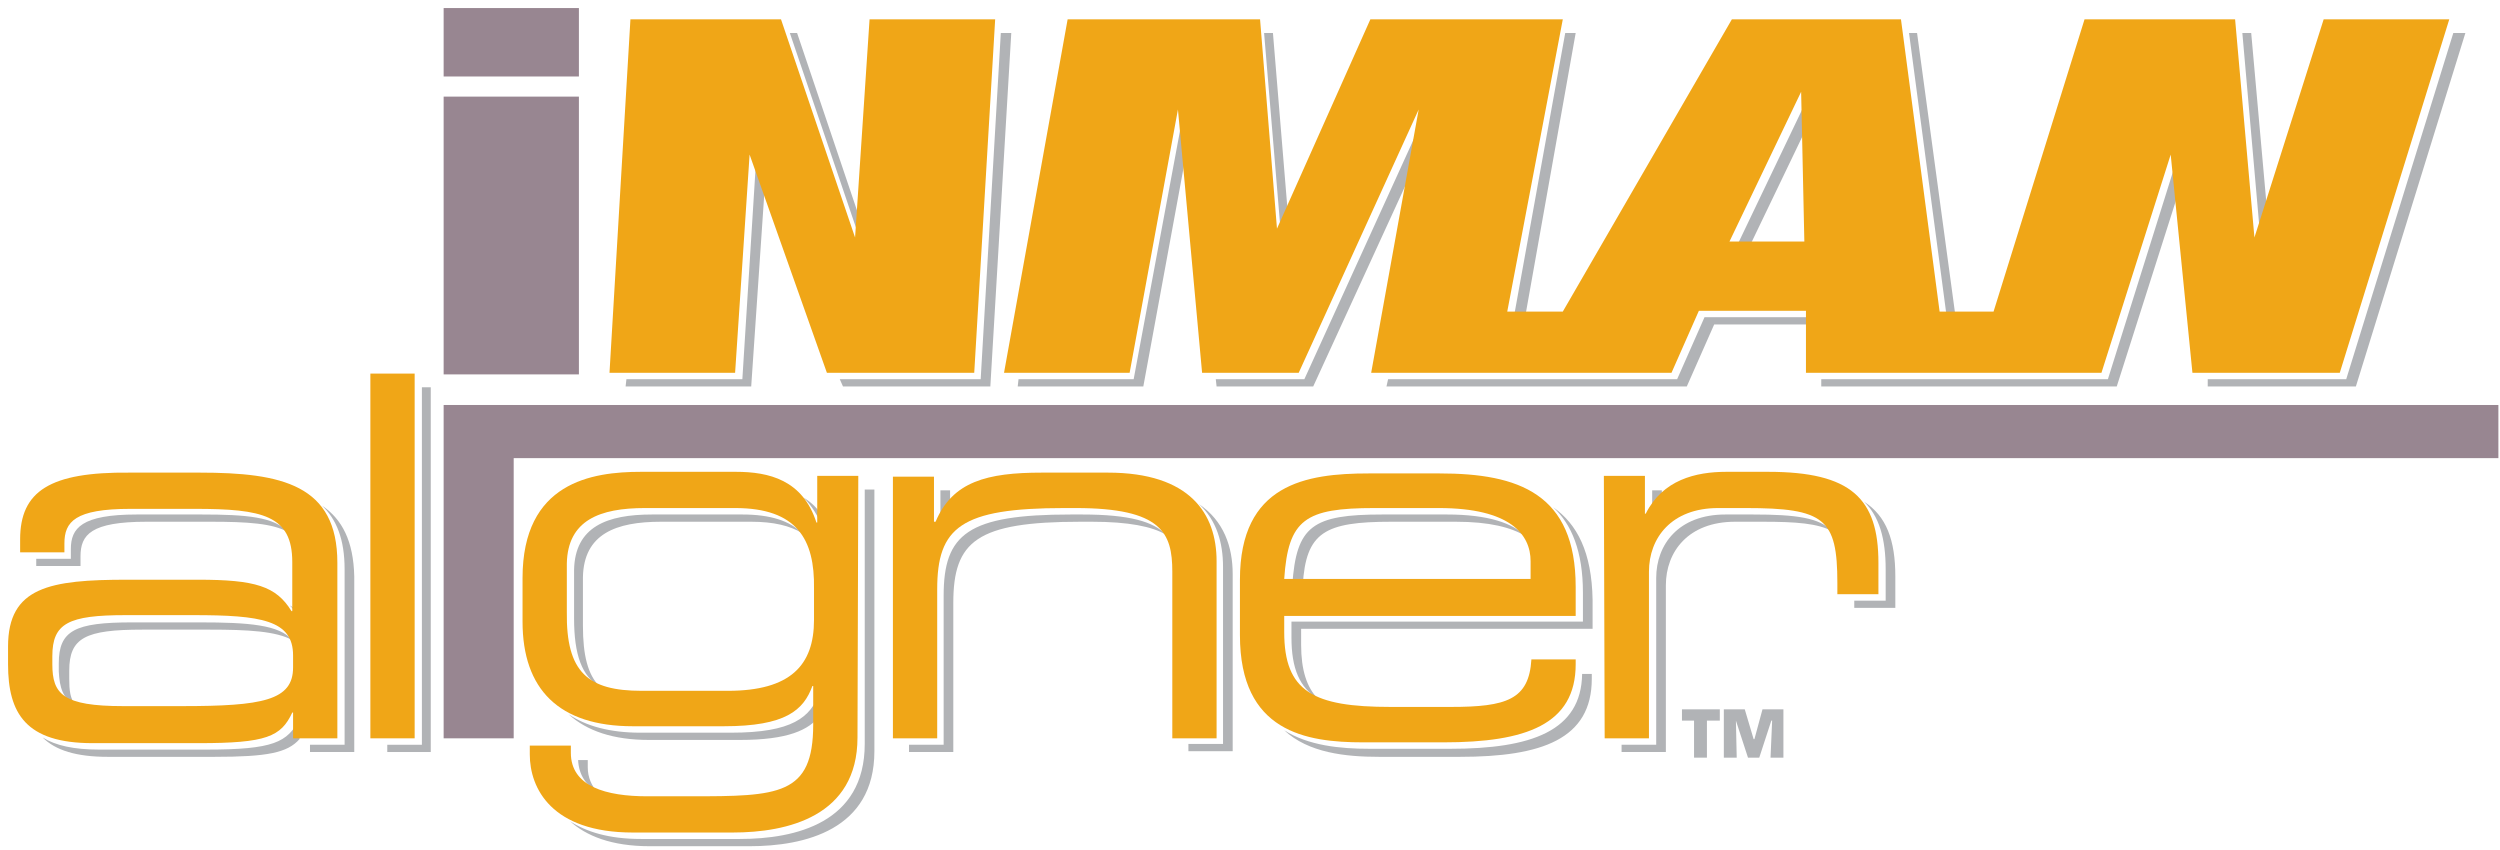
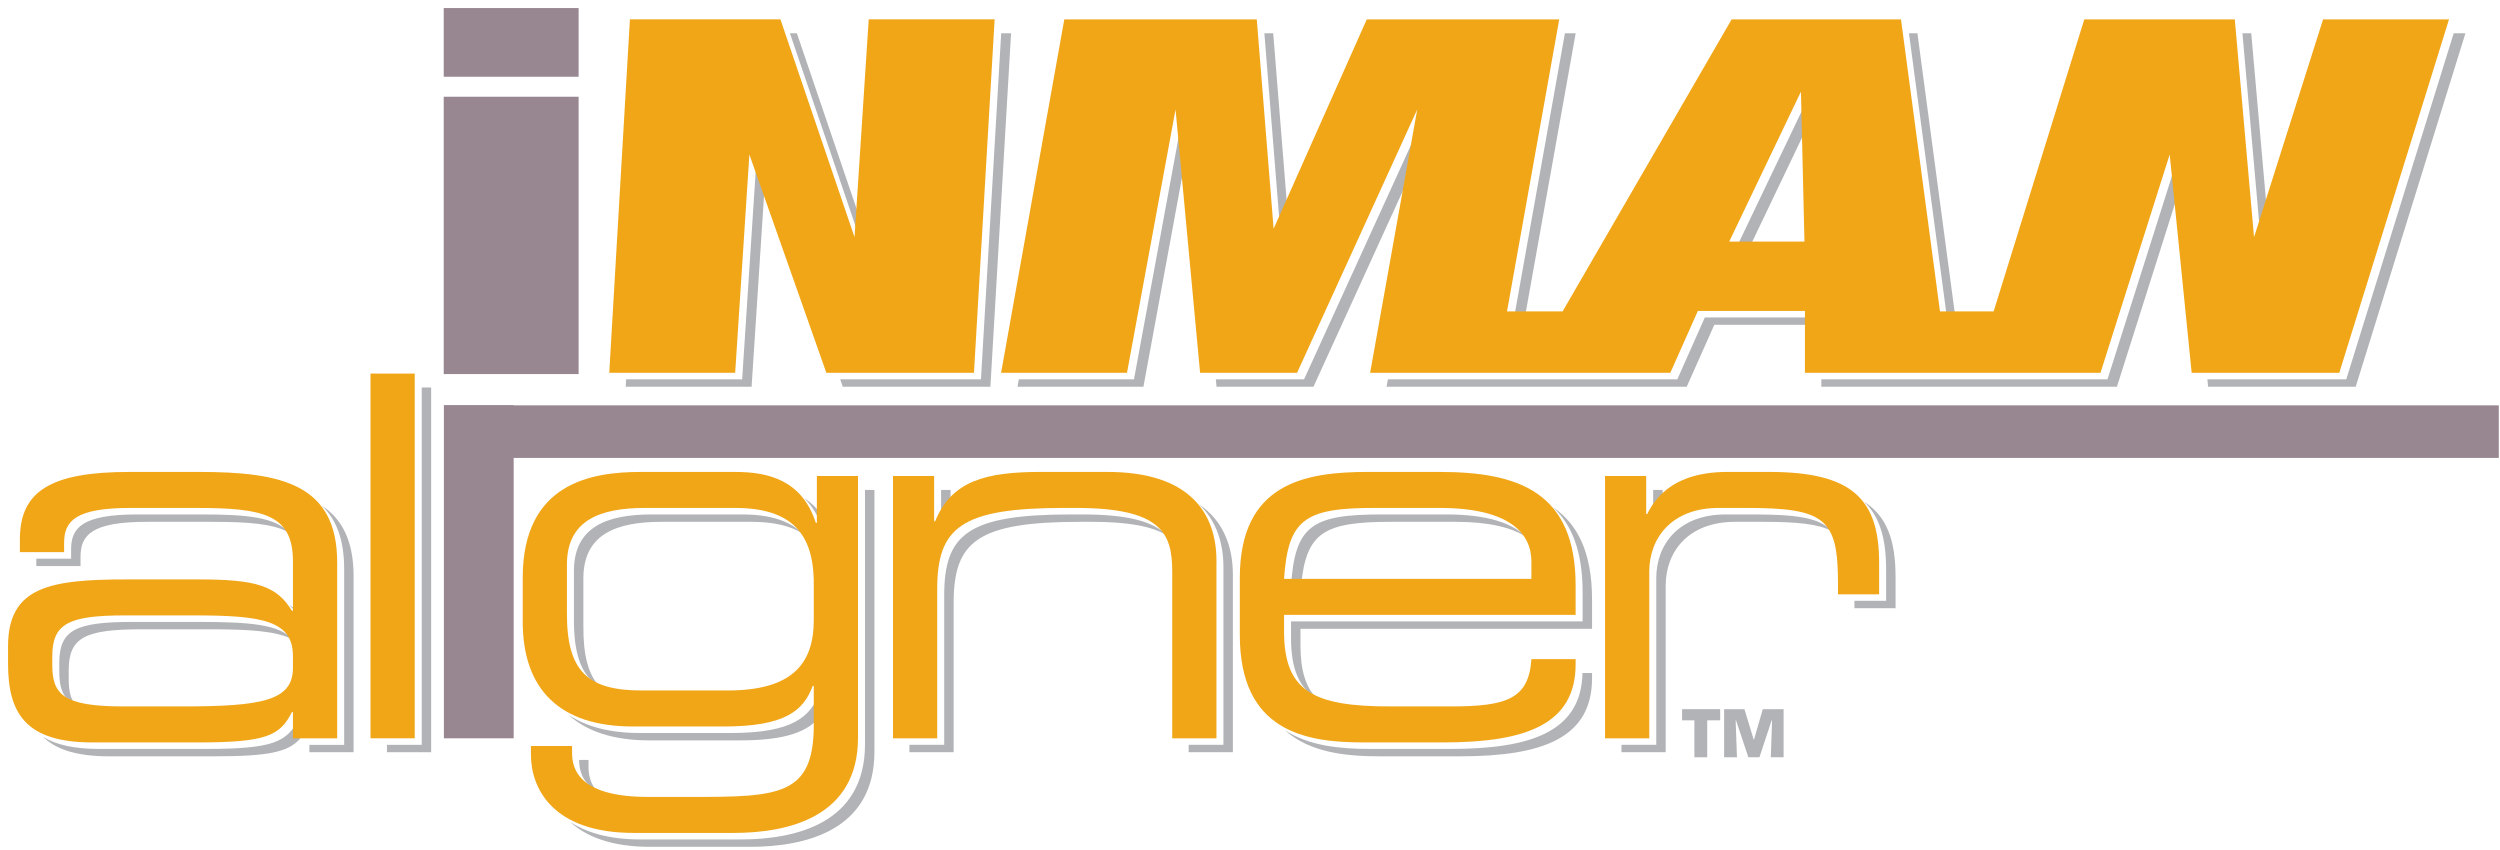
- <svg xmlns="http://www.w3.org/2000/svg" version="1.1" id="Layer_1" x="0px" y="0px" viewBox="0 0 310.5 105.5" enable-background="new 0 0 310.5 105.5" xml:space="preserve">
-   <polygon fill="#B1B3B6" points="212,89.5 213.6,89.5 213.6,88.1 208.9,88.1 208.9,89.5 210.4,89.5 210.4,94.1 212,94.1 " />
-   <polygon fill="#B1B3B6" points="215.6,89.5 215.6,89.5 217.1,94.1 218.5,94.1 220,89.5 220.1,89.5 219.9,94.1 221.5,94.1   221.5,88.1 218.9,88.1 217.9,91.8 217.8,91.8 216.7,88.1 214.1,88.1 214.1,94.1 215.7,94.1 " />
+ <svg xmlns="http://www.w3.org/2000/svg" version="1.1" id="Layer_1" x="0px" y="0px" width="310.5px" height="105.5px" viewBox="0 0 310.5 105.5" enable-background="new 0 0 310.5 105.5" xml:space="preserve">
  <g>
-     <path fill="#B1B3B6" d="M10,70.3v-1.2c0-2.7,1.3-4.3,8.2-4.3h8c4.5,0,7.7,0.2,9.6,1.3c-1.7-1.9-5.2-2.2-10.8-2.2h-8   c-6.9,0-8.2,1.7-8.2,4.3v1.2H4.5v0.9H10z" />
-     <path fill="#B1B3B6" d="M36,75.2c0.4,0.4,0.8,0.9,1.2,1.5h0.1v-0.5C36.9,75.8,36.4,75.4,36,75.2z" />
-     <path fill="#B1B3B6" d="M40,62.8c1.8,1.7,2.8,4.2,2.8,7.9v21.8h-4.3v0.9h5.5V71.6C43.9,67.2,42.5,64.5,40,62.8z" />
-     <path fill="#B1B3B6" d="M9.4,87.6c-0.7-0.8-0.8-1.9-0.8-3.3v-1c0-4.1,2-5.1,9.1-5.1H26c4.9,0,8.3,0.2,10.3,1.3   c-1.6-1.9-5.4-2.2-11.5-2.2h-8.4c-7.1,0-9.1,1-9.1,5.1v1C7.4,85.4,7.8,86.8,9.4,87.6z" />
-     <path fill="#B1B3B6" d="M37.3,89.3h-0.1c-1.5,2.9-3.2,3.8-11.6,3.8H12.3c-3.1,0-5.4-0.5-7-1.5c1.6,1.6,4.2,2.4,8.1,2.4h13.2   c6.6,0,9.1-0.5,10.6-2.2L37.3,89.3L37.3,89.3z" />
+     <polygon fill="#B1B3B6" points="212.037,89.465 213.646,89.465 213.646,88.08 208.916,88.08 208.916,89.465 210.443,89.465    210.443,94.053 212.037,94.053 212.037,89.465  " />
+     <polygon fill="#B1B3B6" points="215.568,89.473 215.617,89.473 217.146,94.053 218.523,94.053 220.037,89.473 220.092,89.473    219.934,94.053 221.525,94.053 221.525,88.08 218.938,88.08 217.855,91.83 217.799,91.83 216.66,88.08 214.135,88.08    214.135,94.053 215.729,94.053 215.568,89.473  " />
+     <g>
+       <path fill-rule="evenodd" clip-rule="evenodd" fill="#B1B3B6" d="M10.003,70.303v-1.15c0-2.682,1.341-4.342,8.239-4.342h8.048    c4.506,0,7.65,0.228,9.612,1.328c-1.745-1.903-5.235-2.246-10.785-2.246h-8.047c-6.898,0-8.239,1.662-8.239,4.344v1.15H4.51v0.916    H10.003z" />
+       <path fill-rule="evenodd" clip-rule="evenodd" fill="#B1B3B6" d="M35.959,75.153c0.427,0.43,0.807,0.931,1.165,1.515h0.128V76.2    C36.867,75.792,36.441,75.446,35.959,75.153z" />
+       <path fill-rule="evenodd" clip-rule="evenodd" fill="#B1B3B6" d="M39.987,62.811c1.773,1.691,2.758,4.189,2.758,7.854v21.844    h-4.32v0.916h5.493V71.58C43.917,67.179,42.488,64.47,39.987,62.811z" />
+       <path fill-rule="evenodd" clip-rule="evenodd" fill="#B1B3B6" d="M9.377,87.571c-0.652-0.808-0.843-1.89-0.843-3.282v-1.021    c0-4.088,1.98-5.109,9.069-5.109h8.431c4.931,0,8.322,0.204,10.296,1.262c-1.608-1.868-5.358-2.178-11.469-2.178H16.43    c-7.089,0-9.069,1.021-9.069,5.109v1.021C7.361,85.385,7.757,86.75,9.377,87.571z" />
+       <path fill-rule="evenodd" clip-rule="evenodd" fill="#B1B3B6" d="M37.252,89.25h-0.128c-1.469,2.938-3.193,3.768-11.624,3.768    H12.343c-3.122,0-5.377-0.516-6.976-1.483c1.598,1.552,4.161,2.399,8.148,2.399h13.157c6.628,0,9.106-0.519,10.579-2.165V89.25z" />
+     </g>
+     <polygon fill="#B1B3B6" points="52.378,48.125 52.378,92.508 48.058,92.508 48.058,93.424 53.55,93.424 53.55,48.125  " />
+     <g>
+       <path fill-rule="evenodd" clip-rule="evenodd" fill="#B1B3B6" d="M74.247,98.391c-0.732-0.784-1.153-1.805-1.153-3.115v-0.895    h-1.171C71.929,96.269,72.815,97.549,74.247,98.391z" />
+       <path fill-rule="evenodd" clip-rule="evenodd" fill="#B1B3B6" d="M92.167,63.893H80.991c-5.621,0-9.645,1.533-9.708,6.898v6.004    c-0.039,4.559,0.952,7.186,3.247,8.546c-1.463-1.513-2.106-3.938-2.074-7.63v-6.004c0.063-5.365,4.087-6.896,9.708-6.896H93.34    c2.764,0,4.806,0.506,6.298,1.423C98.119,64.735,95.744,63.893,92.167,63.893z" />
+       <path fill-rule="evenodd" clip-rule="evenodd" fill="#B1B3B6" d="M90.762,91.039H79.458c-3.72,0-6.664-0.786-8.862-2.269    c2.273,2.08,5.609,3.185,10.035,3.185h11.305c5.872,0,8.553-1.165,10.004-3.088v-2.875h-0.127    C100.662,89.059,98.427,91.039,90.762,91.039z" />
+       <path fill-rule="evenodd" clip-rule="evenodd" fill="#B1B3B6" d="M107.433,60.85v31.594c0,9.836-8.623,11.816-15.457,11.816    H79.585c-3.987,0-6.804-0.875-8.77-2.181c1.951,1.802,5.081,3.097,9.942,3.097h12.391c6.833,0,15.456-1.98,15.456-11.816V60.85    H107.433z" />
+       <path fill-rule="evenodd" clip-rule="evenodd" fill="#B1B3B6" d="M102.195,65.746h0.127v-1.36    c-0.684-1.106-1.52-1.931-2.464-2.528C100.834,62.785,101.641,64.043,102.195,65.746z" />
+     </g>
+     <g>
+       <path fill="#B1B3B6" d="M134.45,63.893h-1.405c-12.838,0-15.776,2.428-15.776,10.092v18.523h-4.32v0.916h5.493V74.9    c0-7.664,2.938-10.09,15.776-10.09h1.405c4.596,0,7.454,0.584,9.226,1.629C143.28,64.824,140.25,63.893,134.45,63.893z" />
+       <path fill="#B1B3B6" d="M116.886,65.555h0.128c0.298-0.736,0.65-1.38,1.045-1.957V60.85h-1.173V65.555z" />
+       <path fill="#B1B3B6" d="M148.91,62.635c2.188,2.038,3.041,4.845,3.041,7.838v22.035h-4.32v0.916h5.493V71.389    C153.124,67.913,151.968,64.693,148.91,62.635z" />
+     </g>
+     <g>
+       <path fill-rule="evenodd" clip-rule="evenodd" fill="#B1B3B6" d="M172.76,64.811h8.047c4.154,0,6.903,0.722,8.67,1.821    c-1.61-1.604-4.621-2.739-9.842-2.739h-8.049c-8.686,0-10.729,1.406-11.24,8.814h1.254    C162.224,66.11,164.451,64.811,172.76,64.811z" />
+       <path fill-rule="evenodd" clip-rule="evenodd" fill="#B1B3B6" d="M180.145,93.018h-9.963c-3.678,0-7.623-0.358-10.592-2.335    c3.044,2.788,7.578,3.251,11.766,3.251h9.963c10.219,0,16.414-2.234,16.414-9.707v-0.639h-1.187    C196.388,90.831,190.233,93.018,180.145,93.018z" />
+       <path fill-rule="evenodd" clip-rule="evenodd" fill="#B1B3B6" d="M192.865,62.982c2.343,2.146,3.695,5.479,3.695,10.555v3.641    h-36.215v2.045c0,3.85,0.979,6.207,3.251,7.593c-1.438-1.438-2.077-3.57-2.077-6.677v-2.045h36.213v-3.641    C197.732,68.585,195.921,65.05,192.865,62.982z" />
+     </g>
+     <g>
+       <path fill="#B1B3B6" d="M205.324,64.66h0.127c0.303-0.625,0.657-1.172,1.045-1.663V60.85h-1.172V64.66z" />
+       <path fill="#B1B3B6" d="M231.517,62.317c1.947,1.833,2.739,4.58,2.739,8.411v3.895h-3.936v0.916h5.109v-3.895    C235.43,67.115,234.336,64.091,231.517,62.317z" />
+       <path fill="#B1B3B6" d="M217.715,63.893h-3.387c-5.811,0-8.621,3.705-8.621,7.922v20.693h-4.32v0.916h5.492V72.73    c0-4.217,2.811-7.92,8.623-7.92h3.385c4.24,0,6.95,0.243,8.663,1.172C226.012,64.288,223.099,63.893,217.715,63.893z" />
+     </g>
+     <g>
+       <polygon fill="#B1B3B6" points="159.051,29.222 159.981,27.131 158.133,4.131 157.034,4.131   " />
+       <polygon fill="#B1B3B6" points="188.041,39.487 189.377,39.487 195.701,4.131 194.363,4.131   " />
+       <polygon fill="#B1B3B6" points="107.001,30.267 107.14,28.143 98.971,4.131 98.11,4.131   " />
+       <polygon fill="#B1B3B6" points="280.818,30.267 281.673,27.571 279.604,4.131 278.511,4.131   " />
+       <polygon fill="#B1B3B6" points="215.635,30.82 217.247,30.82 224.622,15.4 224.547,12.191   " />
+       <polygon fill="#B1B3B6" points="241.814,39.487 242.866,39.487 238.145,4.131 237.093,4.131   " />
+       <polygon fill="#B1B3B6" points="124.347,4.131 121.834,47.113 104.35,47.113 104.673,48.029 123.007,48.029 125.574,4.131   " />
+       <polygon fill="#B1B3B6" points="93.941,20 92.176,47.113 77.765,47.113 77.711,48.029 93.349,48.029 94.981,22.95   " />
+       <polygon fill="#B1B3B6" points="270.346,20 261.75,47.113 226.211,47.113 226.211,48.029 262.922,48.029 270.698,23.5   " />
+       <polygon fill="#B1B3B6" points="304.749,4.131 291.408,47.113 274.154,47.113 274.246,48.029 292.58,48.029 306.207,4.131   " />
+       <polygon fill="#B1B3B6" points="225.043,39.427 211.74,39.427 208.322,47.113 172.375,47.113 172.211,48.029 209.494,48.029     212.914,40.344 225.043,40.344   " />
+       <polygon fill="#B1B3B6" points="176.889,14.405 161.963,47.113 151.006,47.113 151.091,48.029 163.135,48.029 175.864,20.134       " />
+       <polygon fill="#B1B3B6" points="146.87,14.405 140.841,47.113 126.54,47.113 126.376,48.029 142.014,48.029 147.321,19.239   " />
+     </g>
+     <path fill-rule="evenodd" clip-rule="evenodd" fill="#F0A617" d="M36.384,91.697h5.493V69.854c0-9.707-6.898-11.24-17.117-11.24   h-8.686c-9.836,0-13.604,2.426-13.604,8.367v1.596h5.493v-1.148c0-2.684,1.341-4.344,8.239-4.344h8.047   c8.431,0,12.136,0.766,12.136,6.643v6.131h-0.128c-1.916-3.129-4.471-3.896-11.624-3.896h-8.814C6.237,71.961,1,72.855,1,80.266   v2.172c0,6.131,2.171,9.771,10.475,9.771h13.157c8.431,0,10.155-0.83,11.624-3.77h0.128V91.697L36.384,91.697z M36.384,82.947   c0,4.088-3.833,4.791-13.796,4.791h-7.281c-7.537,0-8.814-1.533-8.814-5.174v-1.021c0-4.088,1.98-5.111,9.069-5.111h8.431   c8.431,0,12.391,0.576,12.391,5.047V82.947L36.384,82.947z" />
+     <polygon fill="#F0A617" points="46.017,91.697 51.509,91.697 51.509,46.398 46.017,46.398 46.017,91.697  " />
+     <polygon fill-rule="evenodd" clip-rule="evenodd" fill="#988691" points="55.131,91.697 63.798,91.697 63.798,50.329    55.131,50.329 55.131,91.697  " />
+     <path fill-rule="evenodd" clip-rule="evenodd" fill="#F0A617" d="M101.071,77.008c0,5.621-2.874,8.75-10.73,8.75H79.739   c-6.706,0-9.389-2.299-9.325-9.771v-6.004c0.064-5.365,4.087-6.898,9.708-6.898h11.177c7.728,0,9.9,3.896,9.772,9.963V77.008   L101.071,77.008z M106.564,59.123h-5.109v5.813h-0.128c-1.724-5.301-5.876-6.322-10.027-6.322H79.611   c-6.132,0-14.69,1.342-14.69,13.156v5.43c0,8.367,4.535,13.029,13.668,13.029h11.305c7.665,0,9.9-1.98,11.049-5.045h0.128v4.854   c0,8.814-4.343,8.941-15.201,8.941h-5.365c-5.109,0-9.453-1.213-9.453-5.43v-0.893h-5.11v1.086c0,4.15,2.683,9.707,12.774,9.707   h12.391c6.833,0,15.456-1.98,15.456-11.816V59.123L106.564,59.123z" />
+     <path fill="#F0A617" d="M110.909,91.697h5.493V73.176c0-7.664,2.938-10.092,15.776-10.092h1.405c10.667,0,12.008,3.129,12.008,7.92   v20.693h5.493V69.662c0-5.875-3.257-11.049-13.541-11.049h-8.239c-6.834,0-11.114,1.086-13.157,6.131h-0.128v-5.621h-5.109V91.697   L110.909,91.697z" />
+     <path fill-rule="evenodd" clip-rule="evenodd" fill="#F0A617" d="M190.199,71.898h-30.721c0.51-7.41,2.555-8.814,11.24-8.814h8.047   c8.943,0,11.434,3.322,11.434,6.643V71.898L190.199,71.898z M153.985,78.859c0,12.008,8.175,13.35,15.33,13.35h9.963   c10.219,0,16.414-2.236,16.414-9.709v-0.639h-5.492c-0.32,4.982-3.129,5.877-10.027,5.877h-7.537   c-9.58,0-13.156-1.916-13.156-9.326v-2.043h36.213v-3.641c0-11.625-7.09-14.115-16.926-14.115h-8.813   c-7.793,0-15.968,1.342-15.968,13.156V78.859L153.985,78.859z" />
+     <path fill="#F0A617" d="M199.346,91.697h5.492V71.004c0-4.215,2.811-7.92,8.623-7.92h3.385c9.773,0,11.434,1.277,11.434,9.324   v1.406h5.109v-3.896c0-7.984-3.387-11.305-13.668-11.305h-5.174c-3.77,0-7.92,1.021-9.963,5.236h-0.129v-4.727h-5.109V91.697   L199.346,91.697z" />
+     <path fill="#F0A617" d="M75.67,46.303l2.566-43.898H96.93l9.203,27.052l1.762-27.052h15.638l-2.566,43.898h-18.334l-9.56-27.114   l-1.765,27.114H75.67L75.67,46.303z M224.113,30.01l-0.436-18.629l-8.91,18.629H224.113L224.113,30.01z M187.172,38.677h6.902   l20.998-36.271h21.031l4.844,36.271h6.662l11.26-36.271h18.693l2.389,27.052l8.576-27.052h15.639l-13.627,43.898h-18.334   l-2.729-27.114l-8.596,27.114H224.17l0.004-7.686h-13.301l-3.42,7.686H170.17l5.85-32.708l-14.926,32.708H149.05l-3.048-32.708   l-6.029,32.708h-15.638l7.851-43.898h23.906l2.09,26.007l11.57-26.007h23.906L187.172,38.677L187.172,38.677z" />
+     <polygon fill="#988691" points="55.11,46.459 55.11,12.015 71.863,12.015 71.863,46.459 55.11,46.459  " />
+     <polygon fill="#988691" points="55.11,9.532 55.11,1 71.863,1 71.863,9.532 55.11,9.532  " />
+     <polygon fill="#988691" points="310.348,56.873 310.348,50.344 55.151,50.344 55.151,56.873 310.348,56.873  " />
  </g>
-   <polygon fill="#B1B3B6" points="52.4,48.1 52.4,92.5 48.1,92.5 48.1,93.4 53.5,93.4 53.5,48.1 " />
-   <g>
-     <path fill="#B1B3B6" d="M74.2,98.4c-0.7-0.8-1.2-1.8-1.2-3.1v-0.9h-1.2C71.9,96.3,72.8,97.5,74.2,98.4z" />
-     <path fill="#B1B3B6" d="M92.2,63.9H81c-5.6,0-9.6,1.5-9.7,6.9v6c0,4.6,1,7.2,3.2,8.5c-1.5-1.5-2.1-3.9-2.1-7.6v-6   c0.1-5.4,4.1-6.9,9.7-6.9h11.2c2.8,0,4.8,0.5,6.3,1.4C98.1,64.7,95.7,63.9,92.2,63.9z" />
-     <path fill="#B1B3B6" d="M90.8,91H79.5c-3.7,0-6.7-0.8-8.9-2.3c2.3,2.1,5.6,3.2,10,3.2h11.3c5.9,0,8.6-1.2,10-3.1V86h-0.1   C100.7,89.1,98.4,91,90.8,91z" />
-     <path fill="#B1B3B6" d="M107.4,60.8v31.6c0,9.8-8.6,11.8-15.5,11.8H79.6c-4,0-6.8-0.9-8.8-2.2c2,1.8,5.1,3.1,9.9,3.1h12.4   c6.8,0,15.5-2,15.5-11.8V60.8H107.4z" />
-     <path fill="#B1B3B6" d="M102.2,65.7h0.1v-1.4c-0.7-1.1-1.5-1.9-2.5-2.5C100.8,62.8,101.6,64,102.2,65.7z" />
-   </g>
-   <g>
-     <path fill="#B1B3B6" d="M134.4,63.9H133c-12.8,0-15.8,2.4-15.8,10.1v18.5h-4.3v0.9h5.5V74.9c0-7.7,2.9-10.1,15.8-10.1h1.4   c4.6,0,7.5,0.6,9.2,1.6C143.3,64.8,140.3,63.9,134.4,63.9z" />
-     <path fill="#B1B3B6" d="M116.9,65.6h0.1c0.3-0.7,0.7-1.4,1-2v-2.7h-1.2V65.6z" />
-     <path fill="#B1B3B6" d="M148.9,62.6c2.2,2,3,4.8,3,7.8v22h-4.3v0.9h5.5v-22C153.1,67.9,152,64.7,148.9,62.6z" />
-   </g>
-   <g>
-     <path fill="#B1B3B6" d="M172.8,64.8h8c4.2,0,6.9,0.7,8.7,1.8c-1.6-1.6-4.6-2.7-9.8-2.7h-8c-8.7,0-10.7,1.4-11.2,8.8h1.3   C162.2,66.1,164.5,64.8,172.8,64.8z" />
-     <path fill="#B1B3B6" d="M180.1,93h-10c-3.7,0-7.6-0.4-10.6-2.3c3,2.8,7.6,3.3,11.8,3.3h10c10.2,0,16.4-2.2,16.4-9.7v-0.6h-1.2   C196.4,90.8,190.2,93,180.1,93z" />
-     <path fill="#B1B3B6" d="M192.9,63c2.3,2.1,3.7,5.5,3.7,10.6v3.6h-36.2v2c0,3.8,1,6.2,3.3,7.6c-1.4-1.4-2.1-3.6-2.1-6.7v-2h36.2   v-3.6C197.7,68.6,195.9,65.1,192.9,63z" />
-   </g>
-   <g>
-     <path fill="#B1B3B6" d="M205.3,64.7h0.1c0.3-0.6,0.7-1.2,1-1.7v-2.1h-1.2V64.7z" />
-     <path fill="#B1B3B6" d="M231.5,62.3c1.9,1.8,2.7,4.6,2.7,8.4v3.9h-3.9v0.9h5.1v-3.9C235.4,67.1,234.3,64.1,231.5,62.3z" />
-     <path fill="#B1B3B6" d="M217.7,63.9h-3.4c-5.8,0-8.6,3.7-8.6,7.9v20.7h-4.3v0.9h5.5V72.7c0-4.2,2.8-7.9,8.6-7.9h3.4   c4.2,0,6.9,0.2,8.7,1.2C226,64.3,223.1,63.9,217.7,63.9z" />
-   </g>
-   <g>
-     <polygon fill="#B1B3B6" points="159.1,29.2 160,27.1 158.1,4.1 157,4.1  " />
-     <polygon fill="#B1B3B6" points="188,39.5 189.4,39.5 195.7,4.1 194.4,4.1  " />
-     <polygon fill="#B1B3B6" points="107,30.3 107.1,28.1 99,4.1 98.1,4.1  " />
-     <polygon fill="#B1B3B6" points="280.8,30.3 281.7,27.6 279.6,4.1 278.5,4.1  " />
-     <polygon fill="#B1B3B6" points="215.6,30.8 217.2,30.8 224.6,15.4 224.5,12.2  " />
-     <polygon fill="#B1B3B6" points="241.8,39.5 242.9,39.5 238.1,4.1 237.1,4.1  " />
-     <polygon fill="#B1B3B6" points="124.3,4.1 121.8,47.1 104.3,47.1 104.7,48 123,48 125.6,4.1  " />
-     <polygon fill="#B1B3B6" points="93.9,20 92.2,47.1 77.8,47.1 77.7,48 93.3,48 95,23  " />
-     <polygon fill="#B1B3B6" points="270.3,20 261.8,47.1 226.2,47.1 226.2,48 262.9,48 270.7,23.5  " />
-     <polygon fill="#B1B3B6" points="304.7,4.1 291.4,47.1 274.2,47.1 274.2,48 292.6,48 306.2,4.1  " />
-     <polygon fill="#B1B3B6" points="225,39.4 211.7,39.4 208.3,47.1 172.4,47.1 172.2,48 209.5,48 212.9,40.3 225,40.3  " />
-     <polygon fill="#B1B3B6" points="176.9,14.4 162,47.1 151,47.1 151.1,48 163.1,48 175.9,20.1  " />
-     <polygon fill="#B1B3B6" points="146.9,14.4 140.8,47.1 126.5,47.1 126.4,48 142,48 147.3,19.2  " />
-   </g>
-   <path fill="#F0A617" d="M36.4,91.7h5.5V69.9c0-9.7-6.9-11.2-17.1-11.2h-8.7C6.2,58.6,2.5,61,2.5,67v1.6H8v-1.1  c0-2.7,1.3-4.3,8.2-4.3h8c8.4,0,12.1,0.8,12.1,6.6v6.1h-0.1c-1.9-3.1-4.5-3.9-11.6-3.9h-8.8C6.2,72,1,72.9,1,80.3v2.2  c0,6.1,2.2,9.8,10.5,9.8h13.2c8.4,0,10.2-0.8,11.6-3.8h0.1V91.7L36.4,91.7z M36.4,82.9c0,4.1-3.8,4.8-13.8,4.8h-7.3  c-7.5,0-8.8-1.5-8.8-5.2v-1c0-4.1,2-5.1,9.1-5.1H24c8.4,0,12.4,0.6,12.4,5V82.9L36.4,82.9z" />
-   <polygon fill="#F0A617" points="46,91.7 51.5,91.7 51.5,46.4 46,46.4 " />
-   <polygon fill="#988691" points="55.1,91.7 63.8,91.7 63.8,50.3 55.1,50.3 " />
-   <path fill="#F0A617" d="M101.1,77c0,5.6-2.9,8.8-10.7,8.8H79.7c-6.7,0-9.4-2.3-9.3-9.8v-6c0.1-5.4,4.1-6.9,9.7-6.9h11.2  c7.7,0,9.9,3.9,9.8,10L101.1,77L101.1,77z M106.6,59.1h-5.1v5.8h-0.1c-1.7-5.3-5.9-6.3-10-6.3H79.6c-6.1,0-14.7,1.3-14.7,13.2v5.4  c0,8.4,4.5,13,13.7,13h11.3c7.7,0,9.9-2,11-5h0.1V90c0,8.8-4.3,8.9-15.2,8.9h-5.4c-5.1,0-9.5-1.2-9.5-5.4v-0.9h-5.1v1.1  c0,4.2,2.7,9.7,12.8,9.7h12.4c6.8,0,15.5-2,15.5-11.8L106.6,59.1L106.6,59.1z" />
-   <path fill="#F0A617" d="M110.9,91.7h5.5V73.2c0-7.7,2.9-10.1,15.8-10.1h1.4c10.7,0,12,3.1,12,7.9v20.7h5.5v-22c0-5.9-3.3-11-13.5-11  h-8.2c-6.8,0-11.1,1.1-13.2,6.1H116v-5.6h-5.1L110.9,91.7L110.9,91.7z" />
-   <path fill="#F0A617" d="M190.2,71.9h-30.7c0.5-7.4,2.6-8.8,11.2-8.8h8c8.9,0,11.4,3.3,11.4,6.6V71.9L190.2,71.9z M154,78.9  c0,12,8.2,13.3,15.3,13.3h10c10.2,0,16.4-2.2,16.4-9.7v-0.6h-5.5c-0.3,5-3.1,5.9-10,5.9h-7.5c-9.6,0-13.2-1.9-13.2-9.3v-2h36.2v-3.6  c0-11.6-7.1-14.1-16.9-14.1H170c-7.8,0-16,1.3-16,13.2L154,78.9L154,78.9z" />
-   <path fill="#F0A617" d="M199.3,91.7h5.5V71c0-4.2,2.8-7.9,8.6-7.9h3.4c9.8,0,11.4,1.3,11.4,9.3v1.4h5.1v-3.9c0-8-3.4-11.3-13.7-11.3  h-5.2c-3.8,0-7.9,1-10,5.2h-0.1v-4.7h-5.1L199.3,91.7L199.3,91.7z" />
-   <path fill="#F0A617" d="M75.7,46.3l2.6-43.9h18.7l9.2,27.1l1.8-27.1h15.6L121,46.3h-18.3l-9.6-27.1l-1.8,27.1H75.7L75.7,46.3z   M224.1,30l-0.4-18.6L214.8,30H224.1L224.1,30z M187.2,38.7h6.9l21-36.3h21l4.8,36.3h6.7l11.3-36.3h18.7l2.4,27.1l8.6-27.1h15.6  l-13.6,43.9h-18.3l-2.7-27.1l-8.6,27.1h-36.7l0-7.7h-13.3l-3.4,7.7h-37.3l5.9-32.7l-14.9,32.7h-12l-3-32.7l-6,32.7h-15.6l7.9-43.9  h23.9l2.1,26l11.6-26h23.9L187.2,38.7L187.2,38.7z" />
-   <polygon fill="#988691" points="55.1,46.5 55.1,12 71.9,12 71.9,46.5 " />
-   <polygon fill="#988691" points="55.1,9.5 55.1,1 71.9,1 71.9,9.5 " />
-   <polygon fill="#988691" points="310.3,56.9 310.3,50.3 55.2,50.3 55.2,56.9 " />
</svg>
